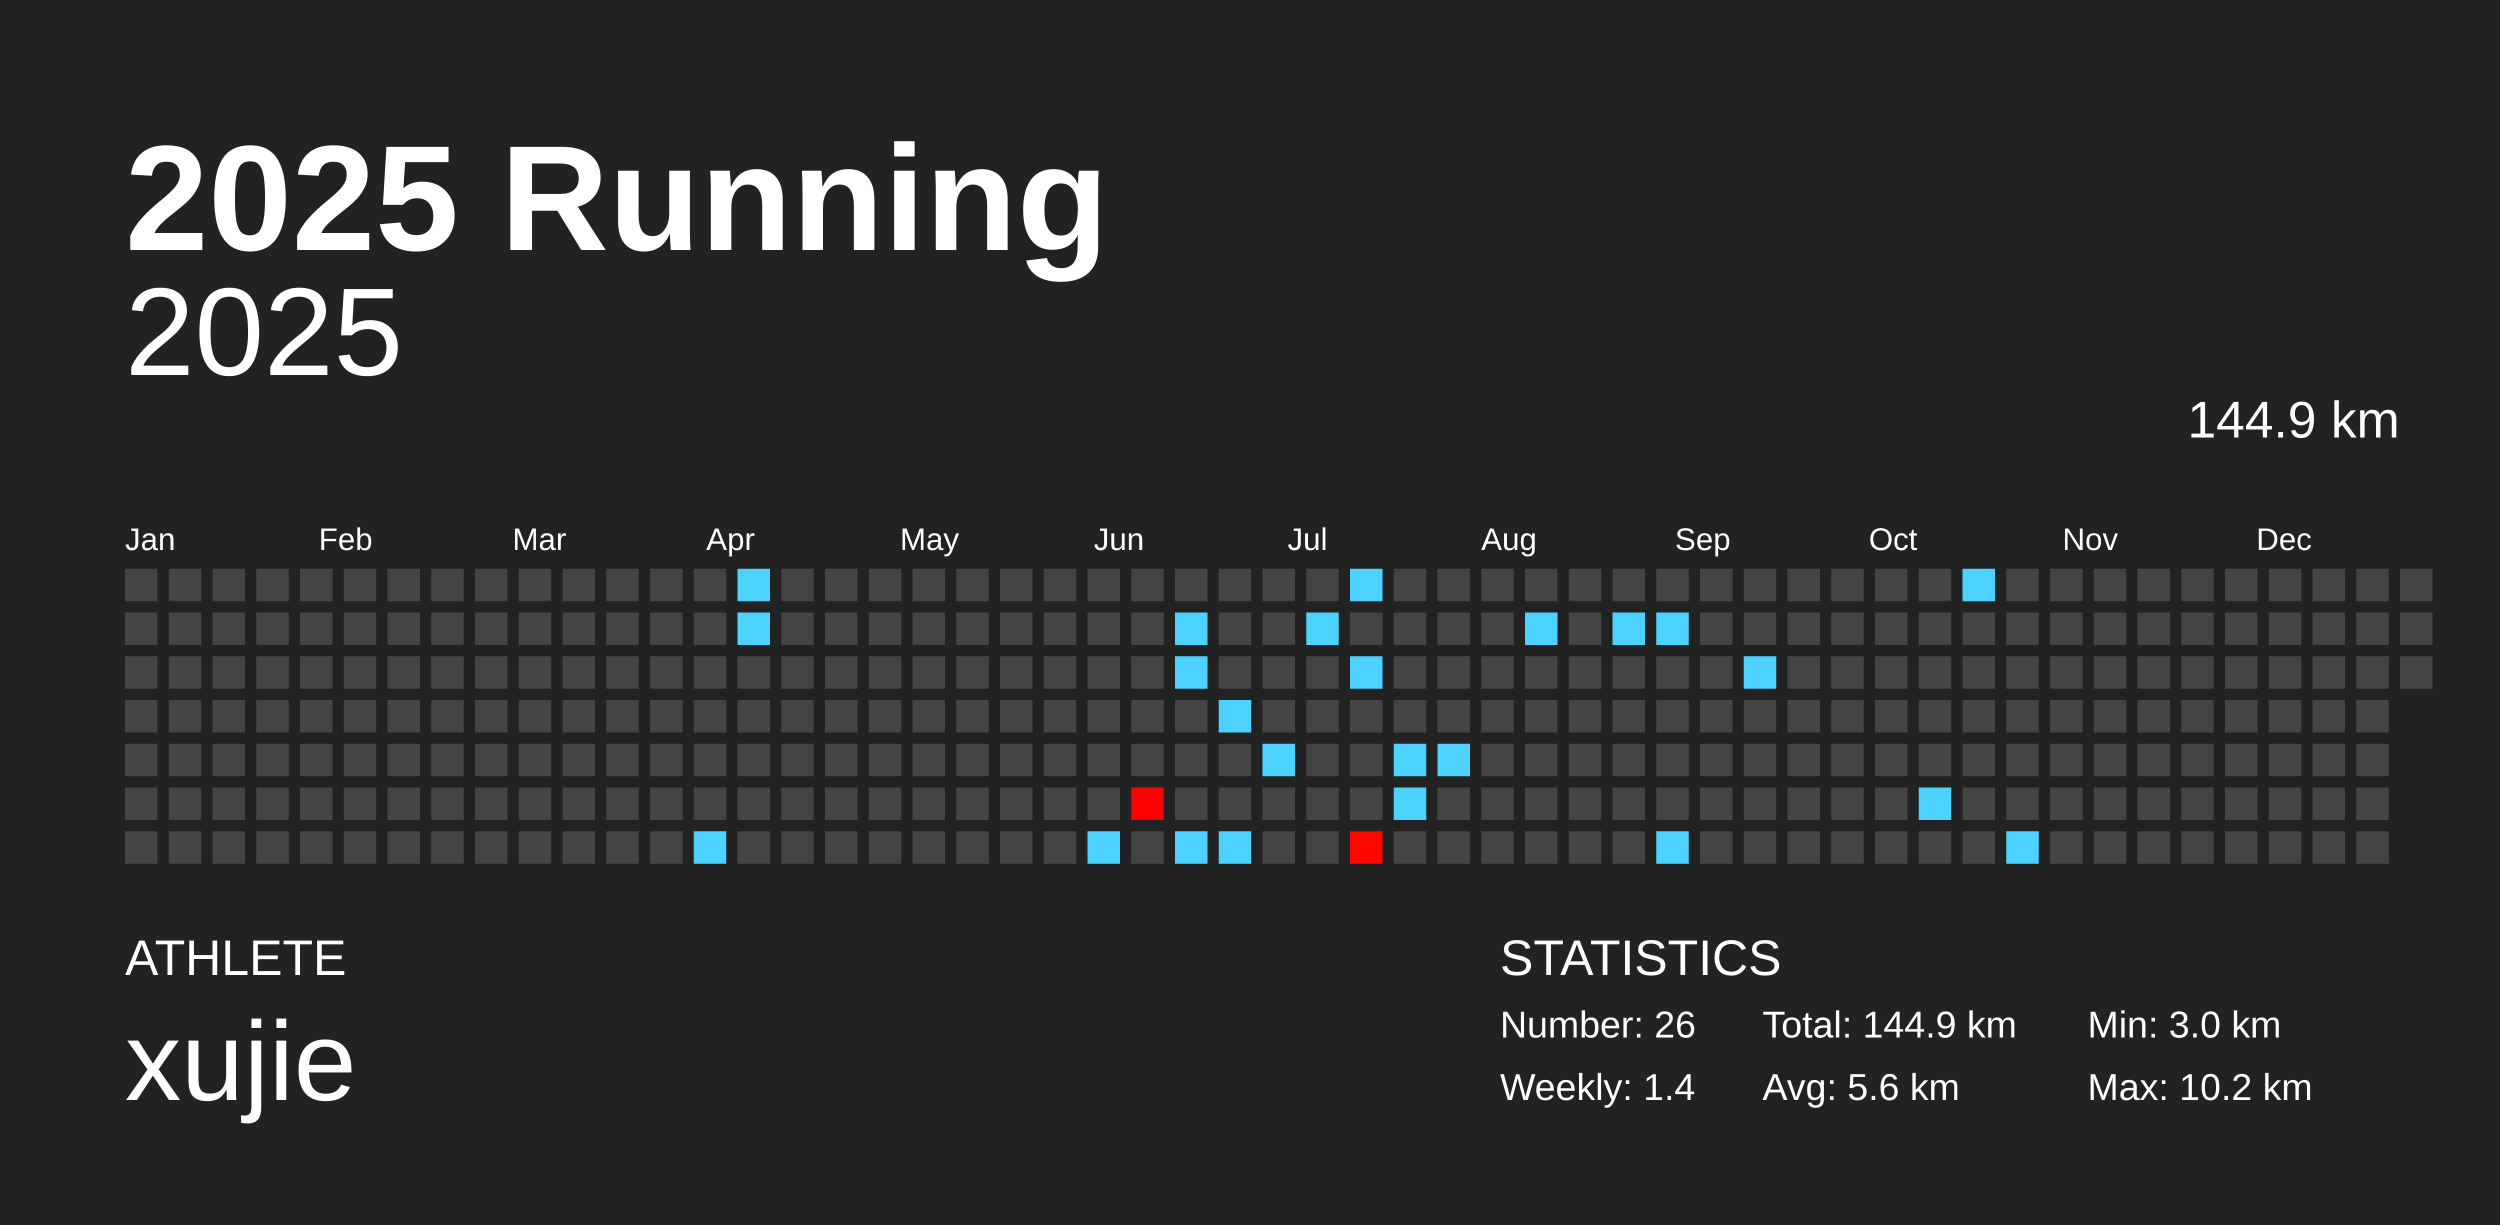
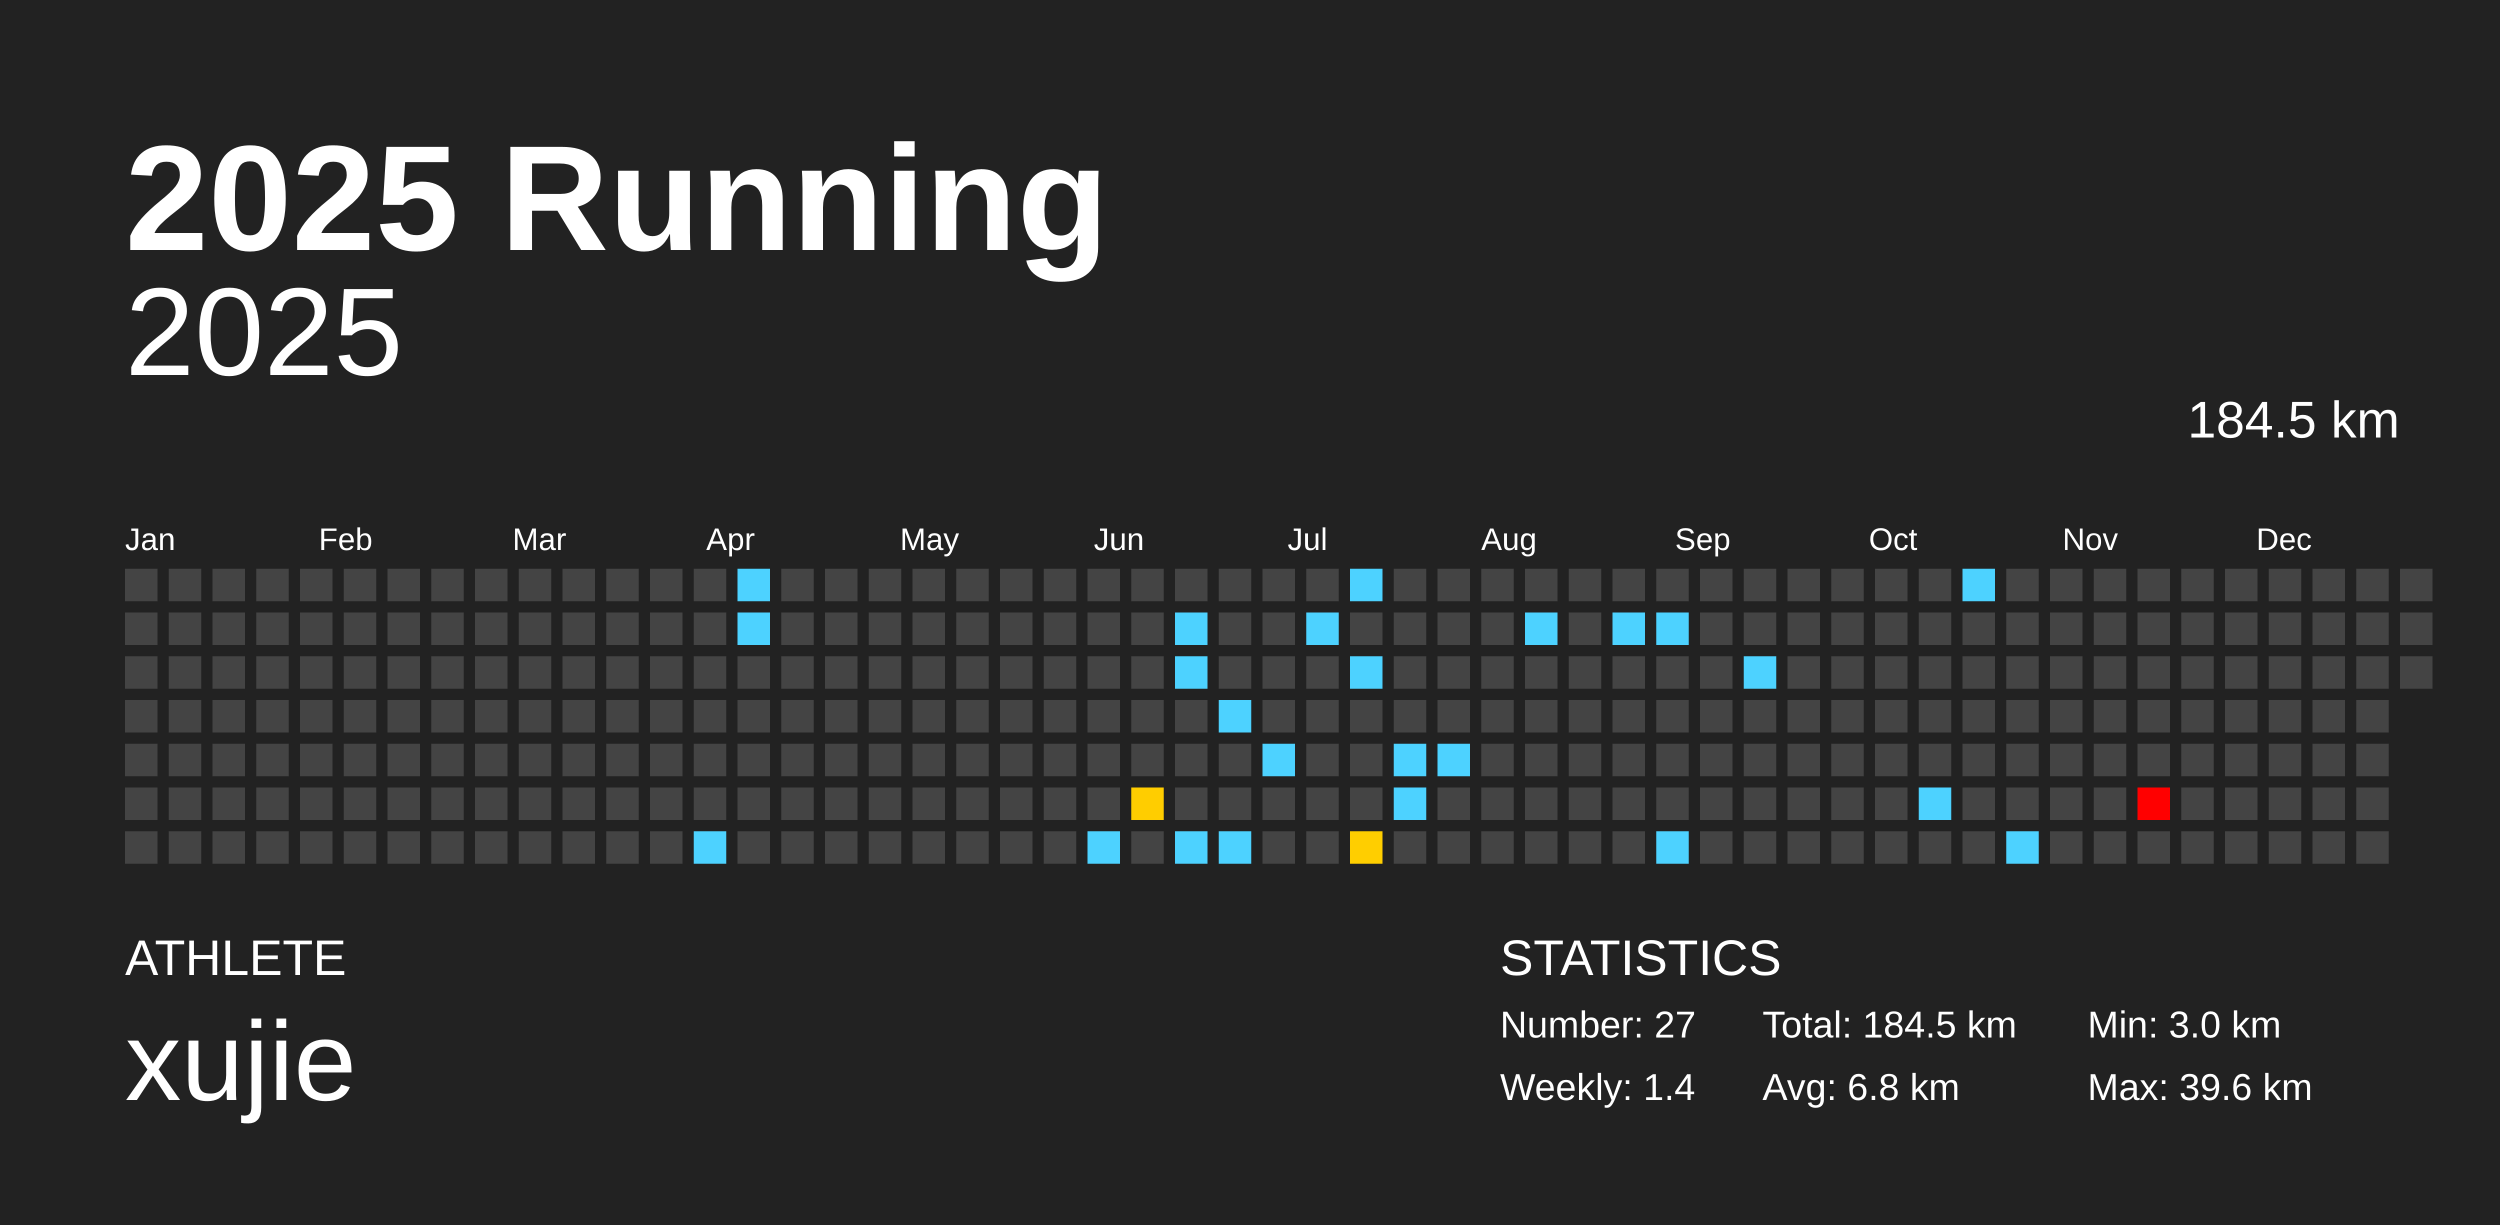
<svg xmlns="http://www.w3.org/2000/svg" baseProfile="full" height="98mm" version="1.1" viewBox="0,0,200,98" width="200mm">
  <defs />
  <rect fill="#222222" height="98" width="200" x="0" y="0" />
  <text fill="#FFFFFF" style="font-size:12px; font-family:Arial; font-weight:bold;" x="10" y="20">2025 Running</text>
  <text fill="#FFFFFF" style="font-size:4px; font-family:Arial" x="10" y="78">ATHLETE</text>
  <text fill="#FFFFFF" style="font-size:9px; font-family:Arial" x="10" y="88">xujie</text>
  <text fill="#FFFFFF" style="font-size:4px; font-family:Arial" x="120" y="78">STATISTICS</text>
-   <text fill="#FFFFFF" style="font-size:3px; font-family:Arial" x="120" y="83">Number: 26</text>
+   <text fill="#FFFFFF" style="font-size:3px; font-family:Arial" x="120" y="83">Number: 27</text>
  <text fill="#FFFFFF" style="font-size:3px; font-family:Arial" x="120" y="88">Weekly: 1.4</text>
-   <text fill="#FFFFFF" style="font-size:3px; font-family:Arial" x="141" y="83">Total: 144.9 km</text>
-   <text fill="#FFFFFF" style="font-size:3px; font-family:Arial" x="141" y="88">Avg: 5.6 km</text>
+   <text fill="#FFFFFF" style="font-size:3px; font-family:Arial" x="141" y="83">Total: 184.5 km</text>
+   <text fill="#FFFFFF" style="font-size:3px; font-family:Arial" x="141" y="88">Avg: 6.8 km</text>
  <text fill="#FFFFFF" style="font-size:3px; font-family:Arial" x="167" y="83">Min: 3.0 km</text>
-   <text fill="#FFFFFF" style="font-size:3px; font-family:Arial" x="167" y="88">Max: 10.2 km</text>
+   <text fill="#FFFFFF" style="font-size:3px; font-family:Arial" x="167" y="88">Max: 39.6 km</text>
  <text alignment-baseline="hanging" fill="#FFFFFF" style="font-size:10.0px; font-family:Arial;" x="10" y="30">2025</text>
-   <text alignment-baseline="hanging" fill="#FFFFFF" style="font-size:4.125px; font-family:Arial;" x="175" y="35">144.9 km</text>
+   <text alignment-baseline="hanging" fill="#FFFFFF" style="font-size:4.125px; font-family:Arial;" x="175" y="35">184.5 km</text>
  <text fill="#FFFFFF" style="font-size:2.5px; font-family:Arial" x="10.0" y="44">Jan</text>
  <text fill="#FFFFFF" style="font-size:2.5px; font-family:Arial" x="25.5" y="44">Feb</text>
  <text fill="#FFFFFF" style="font-size:2.5px; font-family:Arial" x="41.0" y="44">Mar</text>
  <text fill="#FFFFFF" style="font-size:2.5px; font-family:Arial" x="56.5" y="44">Apr</text>
  <text fill="#FFFFFF" style="font-size:2.5px; font-family:Arial" x="72.0" y="44">May</text>
  <text fill="#FFFFFF" style="font-size:2.5px; font-family:Arial" x="87.5" y="44">Jun</text>
  <text fill="#FFFFFF" style="font-size:2.5px; font-family:Arial" x="103.0" y="44">Jul</text>
  <text fill="#FFFFFF" style="font-size:2.5px; font-family:Arial" x="118.5" y="44">Aug</text>
  <text fill="#FFFFFF" style="font-size:2.5px; font-family:Arial" x="134.0" y="44">Sep</text>
  <text fill="#FFFFFF" style="font-size:2.5px; font-family:Arial" x="149.5" y="44">Oct</text>
  <text fill="#FFFFFF" style="font-size:2.5px; font-family:Arial" x="165.0" y="44">Nov</text>
  <text fill="#FFFFFF" style="font-size:2.5px; font-family:Arial" x="180.5" y="44">Dec</text>
  <rect fill="#444444" height="2.6" width="2.6" x="10.0" y="45.5" />
  <rect fill="#444444" height="2.6" width="2.6" x="10.0" y="49.0" />
  <rect fill="#444444" height="2.6" width="2.6" x="10.0" y="52.5" />
  <rect fill="#444444" height="2.6" width="2.6" x="10.0" y="56.0" />
  <rect fill="#444444" height="2.6" width="2.6" x="10.0" y="59.5" />
  <rect fill="#444444" height="2.6" width="2.6" x="10.0" y="63.0" />
  <rect fill="#444444" height="2.6" width="2.6" x="10.0" y="66.5" />
  <rect fill="#444444" height="2.6" width="2.6" x="13.5" y="45.5" />
  <rect fill="#444444" height="2.6" width="2.6" x="13.5" y="49.0" />
  <rect fill="#444444" height="2.6" width="2.6" x="13.5" y="52.5" />
  <rect fill="#444444" height="2.6" width="2.6" x="13.5" y="56.0" />
  <rect fill="#444444" height="2.6" width="2.6" x="13.5" y="59.5" />
  <rect fill="#444444" height="2.6" width="2.6" x="13.5" y="63.0" />
  <rect fill="#444444" height="2.6" width="2.6" x="13.5" y="66.5" />
  <rect fill="#444444" height="2.6" width="2.6" x="17.0" y="45.5" />
  <rect fill="#444444" height="2.6" width="2.6" x="17.0" y="49.0" />
  <rect fill="#444444" height="2.6" width="2.6" x="17.0" y="52.5" />
  <rect fill="#444444" height="2.6" width="2.6" x="17.0" y="56.0" />
  <rect fill="#444444" height="2.6" width="2.6" x="17.0" y="59.5" />
  <rect fill="#444444" height="2.6" width="2.6" x="17.0" y="63.0" />
  <rect fill="#444444" height="2.6" width="2.6" x="17.0" y="66.5" />
  <rect fill="#444444" height="2.6" width="2.6" x="20.5" y="45.5" />
  <rect fill="#444444" height="2.6" width="2.6" x="20.5" y="49.0" />
  <rect fill="#444444" height="2.6" width="2.6" x="20.5" y="52.5" />
  <rect fill="#444444" height="2.6" width="2.6" x="20.5" y="56.0" />
  <rect fill="#444444" height="2.6" width="2.6" x="20.5" y="59.5" />
  <rect fill="#444444" height="2.6" width="2.6" x="20.5" y="63.0" />
  <rect fill="#444444" height="2.6" width="2.6" x="20.5" y="66.5" />
  <rect fill="#444444" height="2.6" width="2.6" x="24.0" y="45.5" />
  <rect fill="#444444" height="2.6" width="2.6" x="24.0" y="49.0" />
  <rect fill="#444444" height="2.6" width="2.6" x="24.0" y="52.5" />
  <rect fill="#444444" height="2.6" width="2.6" x="24.0" y="56.0" />
  <rect fill="#444444" height="2.6" width="2.6" x="24.0" y="59.5" />
  <rect fill="#444444" height="2.6" width="2.6" x="24.0" y="63.0" />
  <rect fill="#444444" height="2.6" width="2.6" x="24.0" y="66.5" />
  <rect fill="#444444" height="2.6" width="2.6" x="27.5" y="45.5" />
  <rect fill="#444444" height="2.6" width="2.6" x="27.5" y="49.0" />
  <rect fill="#444444" height="2.6" width="2.6" x="27.5" y="52.5" />
  <rect fill="#444444" height="2.6" width="2.6" x="27.5" y="56.0" />
  <rect fill="#444444" height="2.6" width="2.6" x="27.5" y="59.5" />
  <rect fill="#444444" height="2.6" width="2.6" x="27.5" y="63.0" />
  <rect fill="#444444" height="2.6" width="2.6" x="27.5" y="66.5" />
  <rect fill="#444444" height="2.6" width="2.6" x="31.0" y="45.5" />
  <rect fill="#444444" height="2.6" width="2.6" x="31.0" y="49.0" />
  <rect fill="#444444" height="2.6" width="2.6" x="31.0" y="52.5" />
  <rect fill="#444444" height="2.6" width="2.6" x="31.0" y="56.0" />
  <rect fill="#444444" height="2.6" width="2.6" x="31.0" y="59.5" />
  <rect fill="#444444" height="2.6" width="2.6" x="31.0" y="63.0" />
  <rect fill="#444444" height="2.6" width="2.6" x="31.0" y="66.5" />
  <rect fill="#444444" height="2.6" width="2.6" x="34.5" y="45.5" />
  <rect fill="#444444" height="2.6" width="2.6" x="34.5" y="49.0" />
  <rect fill="#444444" height="2.6" width="2.6" x="34.5" y="52.5" />
  <rect fill="#444444" height="2.6" width="2.6" x="34.5" y="56.0" />
  <rect fill="#444444" height="2.6" width="2.6" x="34.5" y="59.5" />
  <rect fill="#444444" height="2.6" width="2.6" x="34.5" y="63.0" />
  <rect fill="#444444" height="2.6" width="2.6" x="34.5" y="66.5" />
  <rect fill="#444444" height="2.6" width="2.6" x="38.0" y="45.5" />
  <rect fill="#444444" height="2.6" width="2.6" x="38.0" y="49.0" />
  <rect fill="#444444" height="2.6" width="2.6" x="38.0" y="52.5" />
  <rect fill="#444444" height="2.6" width="2.6" x="38.0" y="56.0" />
  <rect fill="#444444" height="2.6" width="2.6" x="38.0" y="59.5" />
  <rect fill="#444444" height="2.6" width="2.6" x="38.0" y="63.0" />
  <rect fill="#444444" height="2.6" width="2.6" x="38.0" y="66.5" />
  <rect fill="#444444" height="2.6" width="2.6" x="41.5" y="45.5" />
  <rect fill="#444444" height="2.6" width="2.6" x="41.5" y="49.0" />
  <rect fill="#444444" height="2.6" width="2.6" x="41.5" y="52.5" />
  <rect fill="#444444" height="2.6" width="2.6" x="41.5" y="56.0" />
  <rect fill="#444444" height="2.6" width="2.6" x="41.5" y="59.5" />
  <rect fill="#444444" height="2.6" width="2.6" x="41.5" y="63.0" />
  <rect fill="#444444" height="2.6" width="2.6" x="41.5" y="66.5" />
  <rect fill="#444444" height="2.6" width="2.6" x="45.0" y="45.5" />
  <rect fill="#444444" height="2.6" width="2.6" x="45.0" y="49.0" />
  <rect fill="#444444" height="2.6" width="2.6" x="45.0" y="52.5" />
  <rect fill="#444444" height="2.6" width="2.6" x="45.0" y="56.0" />
  <rect fill="#444444" height="2.6" width="2.6" x="45.0" y="59.5" />
  <rect fill="#444444" height="2.6" width="2.6" x="45.0" y="63.0" />
  <rect fill="#444444" height="2.6" width="2.6" x="45.0" y="66.5" />
  <rect fill="#444444" height="2.6" width="2.6" x="48.5" y="45.5" />
  <rect fill="#444444" height="2.6" width="2.6" x="48.5" y="49.0" />
  <rect fill="#444444" height="2.6" width="2.6" x="48.5" y="52.5" />
  <rect fill="#444444" height="2.6" width="2.6" x="48.5" y="56.0" />
  <rect fill="#444444" height="2.6" width="2.6" x="48.5" y="59.5" />
  <rect fill="#444444" height="2.6" width="2.6" x="48.5" y="63.0" />
  <rect fill="#444444" height="2.6" width="2.6" x="48.5" y="66.5" />
  <rect fill="#444444" height="2.6" width="2.6" x="52.0" y="45.5" />
  <rect fill="#444444" height="2.6" width="2.6" x="52.0" y="49.0" />
  <rect fill="#444444" height="2.6" width="2.6" x="52.0" y="52.5" />
  <rect fill="#444444" height="2.6" width="2.6" x="52.0" y="56.0" />
  <rect fill="#444444" height="2.6" width="2.6" x="52.0" y="59.5" />
  <rect fill="#444444" height="2.6" width="2.6" x="52.0" y="63.0" />
  <rect fill="#444444" height="2.6" width="2.6" x="52.0" y="66.5" />
  <rect fill="#444444" height="2.6" width="2.6" x="55.5" y="45.5" />
  <rect fill="#444444" height="2.6" width="2.6" x="55.5" y="49.0" />
  <rect fill="#444444" height="2.6" width="2.6" x="55.5" y="52.5" />
  <rect fill="#444444" height="2.6" width="2.6" x="55.5" y="56.0" />
  <rect fill="#444444" height="2.6" width="2.6" x="55.5" y="59.5" />
  <rect fill="#444444" height="2.6" width="2.6" x="55.5" y="63.0" />
  <rect fill="#4dd2ff" height="2.6" width="2.6" x="55.5" y="66.5" />
  <rect fill="#4dd2ff" height="2.6" width="2.6" x="59.0" y="45.5" />
  <rect fill="#4dd2ff" height="2.6" width="2.6" x="59.0" y="49.0" />
  <rect fill="#444444" height="2.6" width="2.6" x="59.0" y="52.5" />
  <rect fill="#444444" height="2.6" width="2.6" x="59.0" y="56.0" />
  <rect fill="#444444" height="2.6" width="2.6" x="59.0" y="59.5" />
  <rect fill="#444444" height="2.6" width="2.6" x="59.0" y="63.0" />
  <rect fill="#444444" height="2.6" width="2.6" x="59.0" y="66.5" />
  <rect fill="#444444" height="2.6" width="2.6" x="62.5" y="45.5" />
  <rect fill="#444444" height="2.6" width="2.6" x="62.5" y="49.0" />
  <rect fill="#444444" height="2.6" width="2.6" x="62.5" y="52.5" />
  <rect fill="#444444" height="2.6" width="2.6" x="62.5" y="56.0" />
  <rect fill="#444444" height="2.6" width="2.6" x="62.5" y="59.5" />
  <rect fill="#444444" height="2.6" width="2.6" x="62.5" y="63.0" />
  <rect fill="#444444" height="2.6" width="2.6" x="62.5" y="66.5" />
  <rect fill="#444444" height="2.6" width="2.6" x="66.0" y="45.5" />
  <rect fill="#444444" height="2.6" width="2.6" x="66.0" y="49.0" />
  <rect fill="#444444" height="2.6" width="2.6" x="66.0" y="52.5" />
  <rect fill="#444444" height="2.6" width="2.6" x="66.0" y="56.0" />
  <rect fill="#444444" height="2.6" width="2.6" x="66.0" y="59.5" />
  <rect fill="#444444" height="2.6" width="2.6" x="66.0" y="63.0" />
  <rect fill="#444444" height="2.6" width="2.6" x="66.0" y="66.5" />
  <rect fill="#444444" height="2.6" width="2.6" x="69.5" y="45.5" />
  <rect fill="#444444" height="2.6" width="2.6" x="69.5" y="49.0" />
  <rect fill="#444444" height="2.6" width="2.6" x="69.5" y="52.5" />
  <rect fill="#444444" height="2.6" width="2.6" x="69.5" y="56.0" />
  <rect fill="#444444" height="2.6" width="2.6" x="69.5" y="59.5" />
  <rect fill="#444444" height="2.6" width="2.6" x="69.5" y="63.0" />
  <rect fill="#444444" height="2.6" width="2.6" x="69.5" y="66.5" />
  <rect fill="#444444" height="2.6" width="2.6" x="73.0" y="45.5" />
  <rect fill="#444444" height="2.6" width="2.6" x="73.0" y="49.0" />
  <rect fill="#444444" height="2.6" width="2.6" x="73.0" y="52.5" />
  <rect fill="#444444" height="2.6" width="2.6" x="73.0" y="56.0" />
  <rect fill="#444444" height="2.6" width="2.6" x="73.0" y="59.5" />
  <rect fill="#444444" height="2.6" width="2.6" x="73.0" y="63.0" />
  <rect fill="#444444" height="2.6" width="2.6" x="73.0" y="66.5" />
  <rect fill="#444444" height="2.6" width="2.6" x="76.5" y="45.5" />
  <rect fill="#444444" height="2.6" width="2.6" x="76.5" y="49.0" />
  <rect fill="#444444" height="2.6" width="2.6" x="76.5" y="52.5" />
  <rect fill="#444444" height="2.6" width="2.6" x="76.5" y="56.0" />
  <rect fill="#444444" height="2.6" width="2.6" x="76.5" y="59.5" />
  <rect fill="#444444" height="2.6" width="2.6" x="76.5" y="63.0" />
  <rect fill="#444444" height="2.6" width="2.6" x="76.5" y="66.5" />
  <rect fill="#444444" height="2.6" width="2.6" x="80.0" y="45.5" />
  <rect fill="#444444" height="2.6" width="2.6" x="80.0" y="49.0" />
  <rect fill="#444444" height="2.6" width="2.6" x="80.0" y="52.5" />
  <rect fill="#444444" height="2.6" width="2.6" x="80.0" y="56.0" />
  <rect fill="#444444" height="2.6" width="2.6" x="80.0" y="59.5" />
  <rect fill="#444444" height="2.6" width="2.6" x="80.0" y="63.0" />
  <rect fill="#444444" height="2.6" width="2.6" x="80.0" y="66.5" />
  <rect fill="#444444" height="2.6" width="2.6" x="83.5" y="45.5" />
  <rect fill="#444444" height="2.6" width="2.6" x="83.5" y="49.0" />
  <rect fill="#444444" height="2.6" width="2.6" x="83.5" y="52.5" />
  <rect fill="#444444" height="2.6" width="2.6" x="83.5" y="56.0" />
  <rect fill="#444444" height="2.6" width="2.6" x="83.5" y="59.5" />
  <rect fill="#444444" height="2.6" width="2.6" x="83.5" y="63.0" />
  <rect fill="#444444" height="2.6" width="2.6" x="83.5" y="66.5" />
  <rect fill="#444444" height="2.6" width="2.6" x="87.0" y="45.5" />
  <rect fill="#444444" height="2.6" width="2.6" x="87.0" y="49.0" />
  <rect fill="#444444" height="2.6" width="2.6" x="87.0" y="52.5" />
  <rect fill="#444444" height="2.6" width="2.6" x="87.0" y="56.0" />
  <rect fill="#444444" height="2.6" width="2.6" x="87.0" y="59.5" />
  <rect fill="#444444" height="2.6" width="2.6" x="87.0" y="63.0" />
  <rect fill="#4dd2ff" height="2.6" width="2.6" x="87.0" y="66.5" />
  <rect fill="#444444" height="2.6" width="2.6" x="90.5" y="45.5" />
  <rect fill="#444444" height="2.6" width="2.6" x="90.5" y="49.0" />
  <rect fill="#444444" height="2.6" width="2.6" x="90.5" y="52.5" />
  <rect fill="#444444" height="2.6" width="2.6" x="90.5" y="56.0" />
  <rect fill="#444444" height="2.6" width="2.6" x="90.5" y="59.5" />
-   <rect fill="#ff0000" height="2.6" width="2.6" x="90.5" y="63.0" />
+   <rect fill="#ffcd00" height="2.6" width="2.6" x="90.5" y="63.0" />
  <rect fill="#444444" height="2.6" width="2.6" x="90.5" y="66.5" />
  <rect fill="#444444" height="2.6" width="2.6" x="94.0" y="45.5" />
  <rect fill="#4dd2ff" height="2.6" width="2.6" x="94.0" y="49.0" />
  <rect fill="#4dd2ff" height="2.6" width="2.6" x="94.0" y="52.5" />
  <rect fill="#444444" height="2.6" width="2.6" x="94.0" y="56.0" />
  <rect fill="#444444" height="2.6" width="2.6" x="94.0" y="59.5" />
  <rect fill="#444444" height="2.6" width="2.6" x="94.0" y="63.0" />
  <rect fill="#4dd2ff" height="2.6" width="2.6" x="94.0" y="66.5" />
  <rect fill="#444444" height="2.6" width="2.6" x="97.5" y="45.5" />
  <rect fill="#444444" height="2.6" width="2.6" x="97.5" y="49.0" />
  <rect fill="#444444" height="2.6" width="2.6" x="97.5" y="52.5" />
  <rect fill="#4dd2ff" height="2.6" width="2.6" x="97.5" y="56.0" />
  <rect fill="#444444" height="2.6" width="2.6" x="97.5" y="59.5" />
  <rect fill="#444444" height="2.6" width="2.6" x="97.5" y="63.0" />
  <rect fill="#4dd2ff" height="2.6" width="2.6" x="97.5" y="66.5" />
  <rect fill="#444444" height="2.6" width="2.6" x="101.0" y="45.5" />
  <rect fill="#444444" height="2.6" width="2.6" x="101.0" y="49.0" />
  <rect fill="#444444" height="2.6" width="2.6" x="101.0" y="52.5" />
  <rect fill="#444444" height="2.6" width="2.6" x="101.0" y="56.0" />
  <rect fill="#4dd2ff" height="2.6" width="2.6" x="101.0" y="59.5" />
  <rect fill="#444444" height="2.6" width="2.6" x="101.0" y="63.0" />
  <rect fill="#444444" height="2.6" width="2.6" x="101.0" y="66.5" />
  <rect fill="#444444" height="2.6" width="2.6" x="104.5" y="45.5" />
  <rect fill="#4dd2ff" height="2.6" width="2.6" x="104.5" y="49.0" />
  <rect fill="#444444" height="2.6" width="2.6" x="104.5" y="52.5" />
  <rect fill="#444444" height="2.6" width="2.6" x="104.5" y="56.0" />
  <rect fill="#444444" height="2.6" width="2.6" x="104.5" y="59.5" />
  <rect fill="#444444" height="2.6" width="2.6" x="104.5" y="63.0" />
  <rect fill="#444444" height="2.6" width="2.6" x="104.5" y="66.5" />
  <rect fill="#4dd2ff" height="2.6" width="2.6" x="108.0" y="45.5" />
  <rect fill="#444444" height="2.6" width="2.6" x="108.0" y="49.0" />
  <rect fill="#4dd2ff" height="2.6" width="2.6" x="108.0" y="52.5" />
  <rect fill="#444444" height="2.6" width="2.6" x="108.0" y="56.0" />
  <rect fill="#444444" height="2.6" width="2.6" x="108.0" y="59.5" />
  <rect fill="#444444" height="2.6" width="2.6" x="108.0" y="63.0" />
-   <rect fill="#ff0700" height="2.6" width="2.6" x="108.0" y="66.5" />
+   <rect fill="#ffce00" height="2.6" width="2.6" x="108.0" y="66.5" />
  <rect fill="#444444" height="2.6" width="2.6" x="111.5" y="45.5" />
  <rect fill="#444444" height="2.6" width="2.6" x="111.5" y="49.0" />
  <rect fill="#444444" height="2.6" width="2.6" x="111.5" y="52.5" />
  <rect fill="#444444" height="2.6" width="2.6" x="111.5" y="56.0" />
  <rect fill="#4dd2ff" height="2.6" width="2.6" x="111.5" y="59.5" />
  <rect fill="#4dd2ff" height="2.6" width="2.6" x="111.5" y="63.0" />
  <rect fill="#444444" height="2.6" width="2.6" x="111.5" y="66.5" />
  <rect fill="#444444" height="2.6" width="2.6" x="115.0" y="45.5" />
  <rect fill="#444444" height="2.6" width="2.6" x="115.0" y="49.0" />
  <rect fill="#444444" height="2.6" width="2.6" x="115.0" y="52.5" />
  <rect fill="#444444" height="2.6" width="2.6" x="115.0" y="56.0" />
  <rect fill="#4dd2ff" height="2.6" width="2.6" x="115.0" y="59.5" />
  <rect fill="#444444" height="2.6" width="2.6" x="115.0" y="63.0" />
  <rect fill="#444444" height="2.6" width="2.6" x="115.0" y="66.5" />
  <rect fill="#444444" height="2.6" width="2.6" x="118.5" y="45.5" />
  <rect fill="#444444" height="2.6" width="2.6" x="118.5" y="49.0" />
  <rect fill="#444444" height="2.6" width="2.6" x="118.5" y="52.5" />
  <rect fill="#444444" height="2.6" width="2.6" x="118.5" y="56.0" />
  <rect fill="#444444" height="2.6" width="2.6" x="118.5" y="59.5" />
  <rect fill="#444444" height="2.6" width="2.6" x="118.5" y="63.0" />
  <rect fill="#444444" height="2.6" width="2.6" x="118.5" y="66.5" />
  <rect fill="#444444" height="2.6" width="2.6" x="122.0" y="45.5" />
  <rect fill="#4dd2ff" height="2.6" width="2.6" x="122.0" y="49.0" />
  <rect fill="#444444" height="2.6" width="2.6" x="122.0" y="52.5" />
  <rect fill="#444444" height="2.6" width="2.6" x="122.0" y="56.0" />
  <rect fill="#444444" height="2.6" width="2.6" x="122.0" y="59.5" />
  <rect fill="#444444" height="2.6" width="2.6" x="122.0" y="63.0" />
  <rect fill="#444444" height="2.6" width="2.6" x="122.0" y="66.5" />
  <rect fill="#444444" height="2.6" width="2.6" x="125.5" y="45.5" />
  <rect fill="#444444" height="2.6" width="2.6" x="125.5" y="49.0" />
  <rect fill="#444444" height="2.6" width="2.6" x="125.5" y="52.5" />
  <rect fill="#444444" height="2.6" width="2.6" x="125.5" y="56.0" />
  <rect fill="#444444" height="2.6" width="2.6" x="125.5" y="59.5" />
  <rect fill="#444444" height="2.6" width="2.6" x="125.5" y="63.0" />
  <rect fill="#444444" height="2.6" width="2.6" x="125.5" y="66.5" />
  <rect fill="#444444" height="2.6" width="2.6" x="129.0" y="45.5" />
  <rect fill="#4dd2ff" height="2.6" width="2.6" x="129.0" y="49.0" />
  <rect fill="#444444" height="2.6" width="2.6" x="129.0" y="52.5" />
  <rect fill="#444444" height="2.6" width="2.6" x="129.0" y="56.0" />
  <rect fill="#444444" height="2.6" width="2.6" x="129.0" y="59.5" />
  <rect fill="#444444" height="2.6" width="2.6" x="129.0" y="63.0" />
  <rect fill="#444444" height="2.6" width="2.6" x="129.0" y="66.5" />
  <rect fill="#444444" height="2.6" width="2.6" x="132.5" y="45.5" />
  <rect fill="#4dd2ff" height="2.6" width="2.6" x="132.5" y="49.0" />
  <rect fill="#444444" height="2.6" width="2.6" x="132.5" y="52.5" />
  <rect fill="#444444" height="2.6" width="2.6" x="132.5" y="56.0" />
  <rect fill="#444444" height="2.6" width="2.6" x="132.5" y="59.5" />
  <rect fill="#444444" height="2.6" width="2.6" x="132.5" y="63.0" />
  <rect fill="#4dd2ff" height="2.6" width="2.6" x="132.5" y="66.5" />
  <rect fill="#444444" height="2.6" width="2.6" x="136.0" y="45.5" />
  <rect fill="#444444" height="2.6" width="2.6" x="136.0" y="49.0" />
  <rect fill="#444444" height="2.6" width="2.6" x="136.0" y="52.5" />
  <rect fill="#444444" height="2.6" width="2.6" x="136.0" y="56.0" />
  <rect fill="#444444" height="2.6" width="2.6" x="136.0" y="59.5" />
  <rect fill="#444444" height="2.6" width="2.6" x="136.0" y="63.0" />
  <rect fill="#444444" height="2.6" width="2.6" x="136.0" y="66.5" />
  <rect fill="#444444" height="2.6" width="2.6" x="139.5" y="45.5" />
  <rect fill="#444444" height="2.6" width="2.6" x="139.5" y="49.0" />
  <rect fill="#4dd2ff" height="2.6" width="2.6" x="139.5" y="52.5" />
  <rect fill="#444444" height="2.6" width="2.6" x="139.5" y="56.0" />
  <rect fill="#444444" height="2.6" width="2.6" x="139.5" y="59.5" />
  <rect fill="#444444" height="2.6" width="2.6" x="139.5" y="63.0" />
  <rect fill="#444444" height="2.6" width="2.6" x="139.5" y="66.5" />
  <rect fill="#444444" height="2.6" width="2.6" x="143.0" y="45.5" />
  <rect fill="#444444" height="2.6" width="2.6" x="143.0" y="49.0" />
  <rect fill="#444444" height="2.6" width="2.6" x="143.0" y="52.5" />
  <rect fill="#444444" height="2.6" width="2.6" x="143.0" y="56.0" />
  <rect fill="#444444" height="2.6" width="2.6" x="143.0" y="59.5" />
  <rect fill="#444444" height="2.6" width="2.6" x="143.0" y="63.0" />
  <rect fill="#444444" height="2.6" width="2.6" x="143.0" y="66.5" />
  <rect fill="#444444" height="2.6" width="2.6" x="146.5" y="45.5" />
  <rect fill="#444444" height="2.6" width="2.6" x="146.5" y="49.0" />
  <rect fill="#444444" height="2.6" width="2.6" x="146.5" y="52.5" />
  <rect fill="#444444" height="2.6" width="2.6" x="146.5" y="56.0" />
  <rect fill="#444444" height="2.6" width="2.6" x="146.5" y="59.5" />
  <rect fill="#444444" height="2.6" width="2.6" x="146.5" y="63.0" />
  <rect fill="#444444" height="2.6" width="2.6" x="146.5" y="66.5" />
  <rect fill="#444444" height="2.6" width="2.6" x="150.0" y="45.5" />
  <rect fill="#444444" height="2.6" width="2.6" x="150.0" y="49.0" />
  <rect fill="#444444" height="2.6" width="2.6" x="150.0" y="52.5" />
  <rect fill="#444444" height="2.6" width="2.6" x="150.0" y="56.0" />
  <rect fill="#444444" height="2.6" width="2.6" x="150.0" y="59.5" />
  <rect fill="#444444" height="2.6" width="2.6" x="150.0" y="63.0" />
  <rect fill="#444444" height="2.6" width="2.6" x="150.0" y="66.5" />
  <rect fill="#444444" height="2.6" width="2.6" x="153.5" y="45.5" />
  <rect fill="#444444" height="2.6" width="2.6" x="153.5" y="49.0" />
  <rect fill="#444444" height="2.6" width="2.6" x="153.5" y="52.5" />
  <rect fill="#444444" height="2.6" width="2.6" x="153.5" y="56.0" />
  <rect fill="#444444" height="2.6" width="2.6" x="153.5" y="59.5" />
  <rect fill="#4dd2ff" height="2.6" width="2.6" x="153.5" y="63.0" />
  <rect fill="#444444" height="2.6" width="2.6" x="153.5" y="66.5" />
  <rect fill="#4dd2ff" height="2.6" width="2.6" x="157.0" y="45.5" />
  <rect fill="#444444" height="2.6" width="2.6" x="157.0" y="49.0" />
  <rect fill="#444444" height="2.6" width="2.6" x="157.0" y="52.5" />
  <rect fill="#444444" height="2.6" width="2.6" x="157.0" y="56.0" />
  <rect fill="#444444" height="2.6" width="2.6" x="157.0" y="59.5" />
  <rect fill="#444444" height="2.6" width="2.6" x="157.0" y="63.0" />
  <rect fill="#444444" height="2.6" width="2.6" x="157.0" y="66.5" />
  <rect fill="#444444" height="2.6" width="2.6" x="160.5" y="45.5" />
  <rect fill="#444444" height="2.6" width="2.6" x="160.5" y="49.0" />
  <rect fill="#444444" height="2.6" width="2.6" x="160.5" y="52.5" />
  <rect fill="#444444" height="2.6" width="2.6" x="160.5" y="56.0" />
  <rect fill="#444444" height="2.6" width="2.6" x="160.5" y="59.5" />
  <rect fill="#444444" height="2.6" width="2.6" x="160.5" y="63.0" />
  <rect fill="#4dd2ff" height="2.6" width="2.6" x="160.5" y="66.5" />
  <rect fill="#444444" height="2.6" width="2.6" x="164.0" y="45.5" />
  <rect fill="#444444" height="2.6" width="2.6" x="164.0" y="49.0" />
  <rect fill="#444444" height="2.6" width="2.6" x="164.0" y="52.5" />
  <rect fill="#444444" height="2.6" width="2.6" x="164.0" y="56.0" />
  <rect fill="#444444" height="2.6" width="2.6" x="164.0" y="59.5" />
  <rect fill="#444444" height="2.6" width="2.6" x="164.0" y="63.0" />
  <rect fill="#444444" height="2.6" width="2.6" x="164.0" y="66.5" />
  <rect fill="#444444" height="2.6" width="2.6" x="167.5" y="45.5" />
  <rect fill="#444444" height="2.6" width="2.6" x="167.5" y="49.0" />
  <rect fill="#444444" height="2.6" width="2.6" x="167.5" y="52.5" />
  <rect fill="#444444" height="2.6" width="2.6" x="167.5" y="56.0" />
  <rect fill="#444444" height="2.6" width="2.6" x="167.5" y="59.5" />
  <rect fill="#444444" height="2.6" width="2.6" x="167.5" y="63.0" />
  <rect fill="#444444" height="2.6" width="2.6" x="167.5" y="66.5" />
  <rect fill="#444444" height="2.6" width="2.6" x="171.0" y="45.5" />
  <rect fill="#444444" height="2.6" width="2.6" x="171.0" y="49.0" />
  <rect fill="#444444" height="2.6" width="2.6" x="171.0" y="52.5" />
  <rect fill="#444444" height="2.6" width="2.6" x="171.0" y="56.0" />
  <rect fill="#444444" height="2.6" width="2.6" x="171.0" y="59.5" />
-   <rect fill="#444444" height="2.6" width="2.6" x="171.0" y="63.0" />
+   <rect fill="red" height="2.6" width="2.6" x="171.0" y="63.0" />
  <rect fill="#444444" height="2.6" width="2.6" x="171.0" y="66.5" />
  <rect fill="#444444" height="2.6" width="2.6" x="174.5" y="45.5" />
  <rect fill="#444444" height="2.6" width="2.6" x="174.5" y="49.0" />
  <rect fill="#444444" height="2.6" width="2.6" x="174.5" y="52.5" />
  <rect fill="#444444" height="2.6" width="2.6" x="174.5" y="56.0" />
  <rect fill="#444444" height="2.6" width="2.6" x="174.5" y="59.5" />
  <rect fill="#444444" height="2.6" width="2.6" x="174.5" y="63.0" />
  <rect fill="#444444" height="2.6" width="2.6" x="174.5" y="66.5" />
  <rect fill="#444444" height="2.6" width="2.6" x="178.0" y="45.5" />
  <rect fill="#444444" height="2.6" width="2.6" x="178.0" y="49.0" />
  <rect fill="#444444" height="2.6" width="2.6" x="178.0" y="52.5" />
  <rect fill="#444444" height="2.6" width="2.6" x="178.0" y="56.0" />
  <rect fill="#444444" height="2.6" width="2.6" x="178.0" y="59.5" />
  <rect fill="#444444" height="2.6" width="2.6" x="178.0" y="63.0" />
  <rect fill="#444444" height="2.6" width="2.6" x="178.0" y="66.5" />
  <rect fill="#444444" height="2.6" width="2.6" x="181.5" y="45.5" />
  <rect fill="#444444" height="2.6" width="2.6" x="181.5" y="49.0" />
  <rect fill="#444444" height="2.6" width="2.6" x="181.5" y="52.5" />
  <rect fill="#444444" height="2.6" width="2.6" x="181.5" y="56.0" />
  <rect fill="#444444" height="2.6" width="2.6" x="181.5" y="59.5" />
  <rect fill="#444444" height="2.6" width="2.6" x="181.5" y="63.0" />
  <rect fill="#444444" height="2.6" width="2.6" x="181.5" y="66.5" />
  <rect fill="#444444" height="2.6" width="2.6" x="185.0" y="45.5" />
  <rect fill="#444444" height="2.6" width="2.6" x="185.0" y="49.0" />
  <rect fill="#444444" height="2.6" width="2.6" x="185.0" y="52.5" />
  <rect fill="#444444" height="2.6" width="2.6" x="185.0" y="56.0" />
  <rect fill="#444444" height="2.6" width="2.6" x="185.0" y="59.5" />
  <rect fill="#444444" height="2.6" width="2.6" x="185.0" y="63.0" />
  <rect fill="#444444" height="2.6" width="2.6" x="185.0" y="66.5" />
  <rect fill="#444444" height="2.6" width="2.6" x="188.5" y="45.5" />
  <rect fill="#444444" height="2.6" width="2.6" x="188.5" y="49.0" />
  <rect fill="#444444" height="2.6" width="2.6" x="188.5" y="52.5" />
  <rect fill="#444444" height="2.6" width="2.6" x="188.5" y="56.0" />
  <rect fill="#444444" height="2.6" width="2.6" x="188.5" y="59.5" />
  <rect fill="#444444" height="2.6" width="2.6" x="188.5" y="63.0" />
  <rect fill="#444444" height="2.6" width="2.6" x="188.5" y="66.5" />
  <rect fill="#444444" height="2.6" width="2.6" x="192.0" y="45.5" />
  <rect fill="#444444" height="2.6" width="2.6" x="192.0" y="49.0" />
  <rect fill="#444444" height="2.6" width="2.6" x="192.0" y="52.5" />
</svg>
